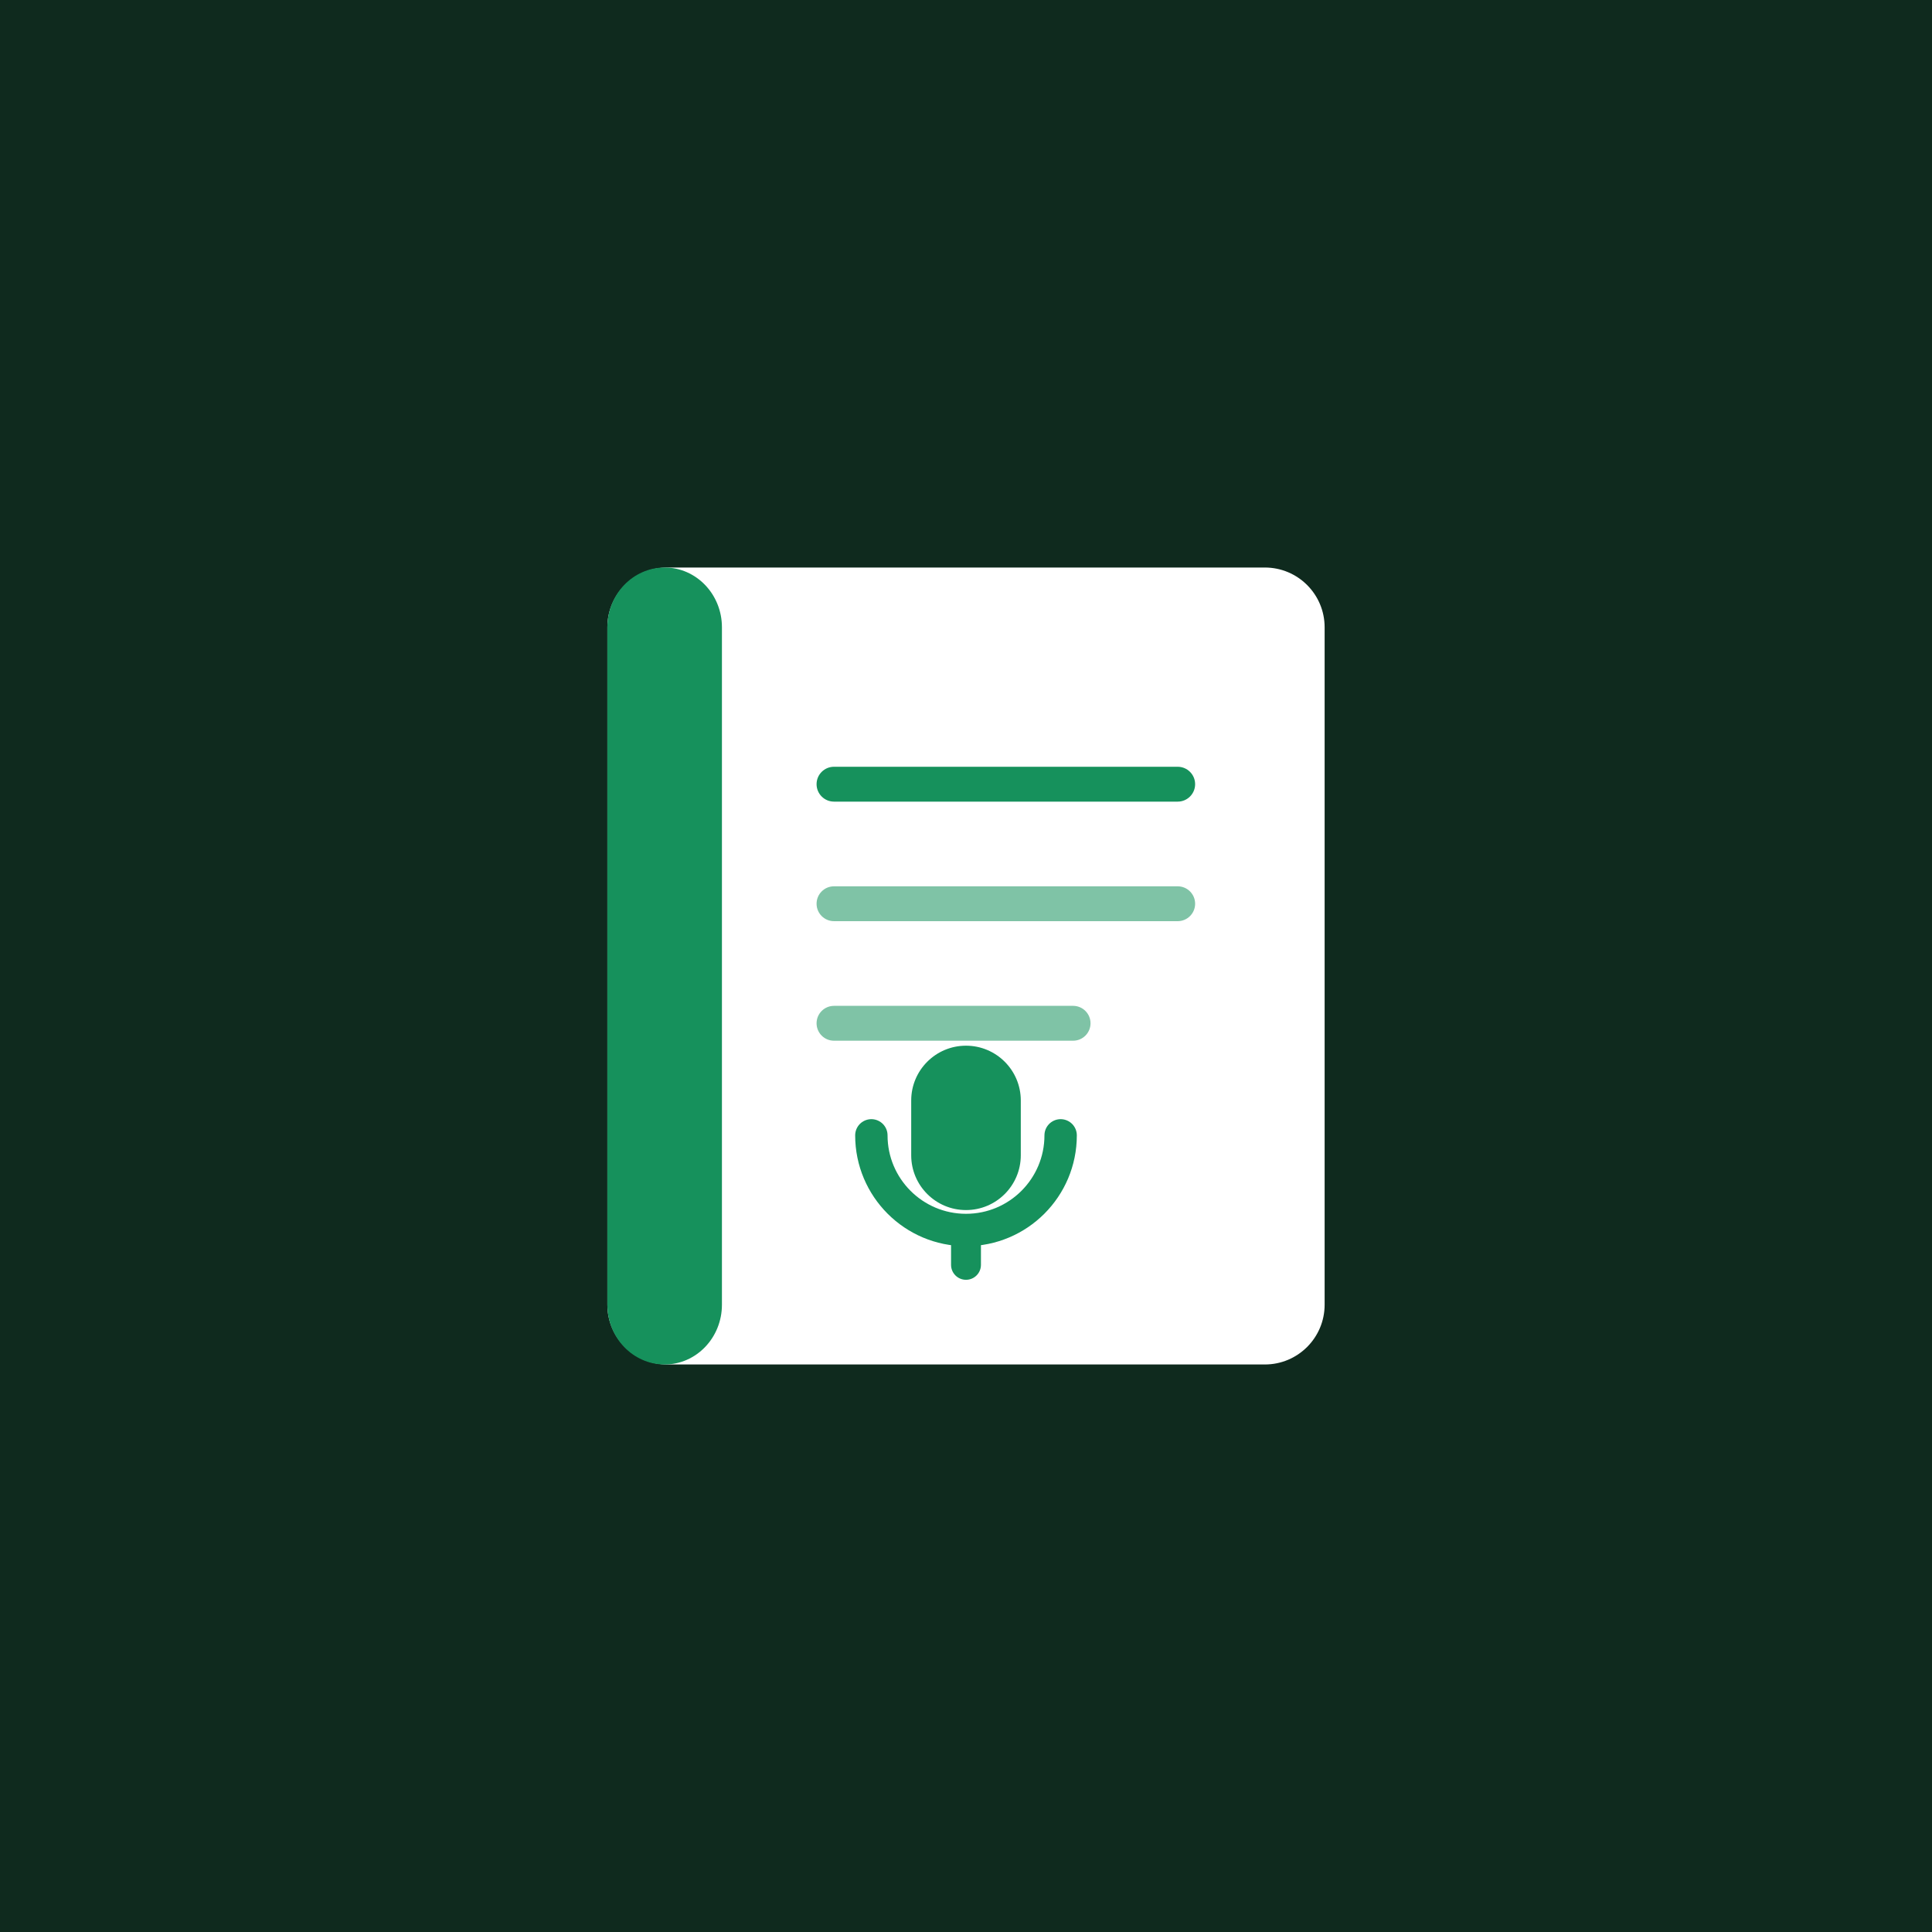
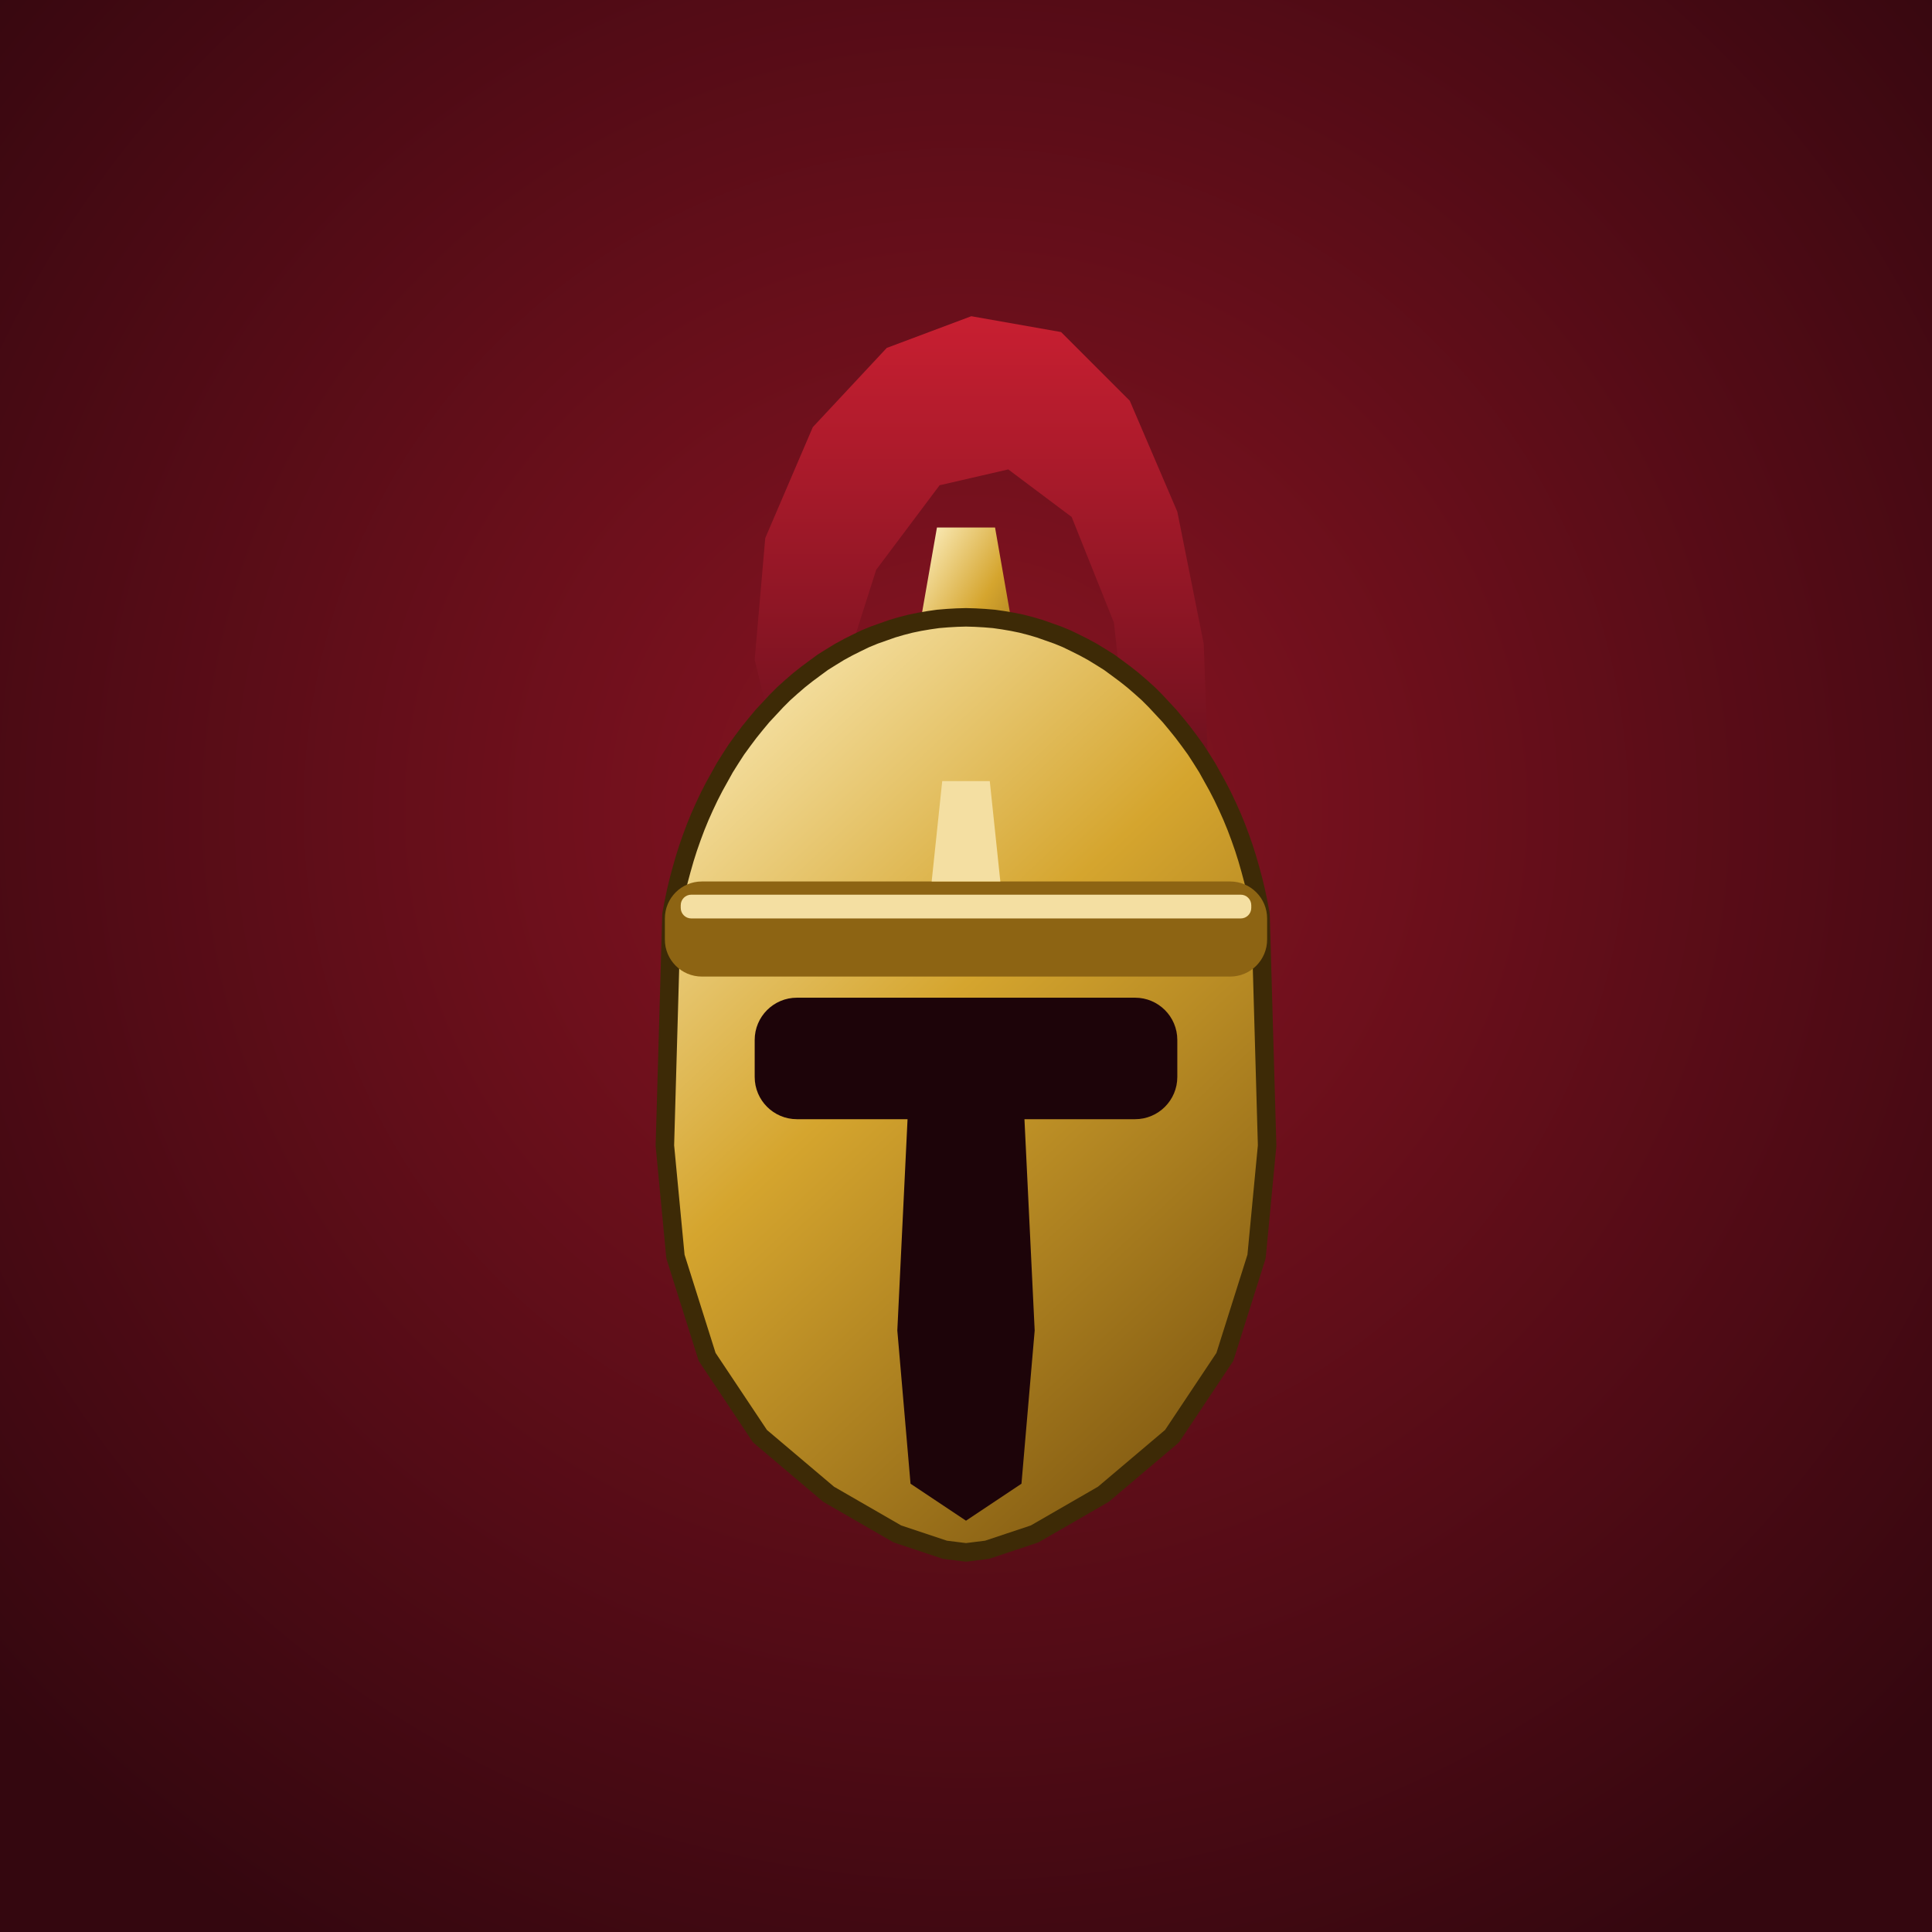
<svg xmlns="http://www.w3.org/2000/svg" viewBox="0 0 512 512">
-   <rect width="512" height="512" fill="#0f2a1e" />
-   <g transform="translate(256 256) scale(0.66) translate(-256 -256)">
-     <rect x="112" y="96" width="288" height="320" rx="24" fill="#ffffff" />
-     <rect x="112" y="96" width="46" height="320" rx="24" fill="#16915c" />
-     <g fill="#16915c">
-       <rect x="196" y="176" width="152" height="14" rx="7" />
-       <rect x="196" y="224" width="152" height="14" rx="7" opacity=".55" />
-       <rect x="196" y="272" width="110" height="14" rx="7" opacity=".55" />
-     </g>
-     <g transform="translate(256 330)">
-       <rect x="-22" y="-42" width="44" height="66" rx="22" fill="#16915c" />
-       <path d="M-38 -6a38 38 0 0 0 76 0" fill="none" stroke="#16915c" stroke-width="13" stroke-linecap="round" />
-       <rect x="-6" y="30" width="12" height="22" rx="6" fill="#16915c" />
-     </g>
+   <defs>
+     <radialGradient id="bg" cx="50%" cy="42%" r="68%">
+       <stop offset="0" stop-color="#8a1422" />
+       <stop offset="1" stop-color="#34070f" />
+     </radialGradient>
+     <linearGradient id="gold" x1="0.2" y1="0" x2="0.8" y2="1">
+       <stop offset="0" stop-color="#f8e6ae" />
+       <stop offset="0.42" stop-color="#d5a52e" />
+       <stop offset="1" stop-color="#7d5610" />
+     </linearGradient>
+     <linearGradient id="plume" x1="0.5" y1="0" x2="0.5" y2="1">
+       <stop offset="0" stop-color="#c81f31" />
+       <stop offset="1" stop-color="#69101d" />
+     </linearGradient>
+   </defs>
+   <rect width="512" height="512" fill="url(#bg)" />
+   <g transform="translate(256 256) scale(0.7) translate(-256 -262)">
+     <polygon points="188.0,196.0 176.0,146.0 180.0,100.0 198.0,58.0 226.0,28.0 258.0,16.0 292.0,22.0 318.0,48.0 336.0,90.0 346.0,140.0 348.0,196.0 318.0,186.0 312.0,132.0 296.0,92.0 272.0,74.0 246.0,80.0 222.0,112.0 208.0,156.0 202.0,196.0" fill="url(#plume)" />
+     <polygon points="245.0,96.0 267.0,96.0 274.0,136.0 272.0,192.0 240.0,192.0 238.0,136.0" fill="url(#gold)" />
+     <polygon points="256.0,130.0 256.0,130.0 259.5,130.1 263.0,130.3 266.6,130.6 270.1,131.1 273.6,131.7 277.0,132.4 280.5,133.3 283.9,134.3 287.3,135.5 290.7,136.7 294.1,138.1 297.4,139.7 300.6,141.3 303.9,143.1 307.0,145.0 310.2,147.0 313.2,149.2 316.3,151.5 319.2,153.8 322.1,156.3 325.0,158.9 327.7,161.6 330.4,164.5 333.1,167.4 335.6,170.4 338.1,173.5 340.5,176.7 342.9,180.0 345.1,183.4 347.3,186.9 349.3,190.5 351.3,194.1 353.2,197.8 355.0,201.6 356.7,205.4 358.3,209.3 359.8,213.3 361.2,217.3 362.5,221.4 363.7,225.6 364.8,229.7 365.8,233.9 366.7,238.2 367.5,242.5 370.0,330.0 366.0,372.0 354.0,410.0 334.0,440.0 308.0,462.0 282.0,477.0 264.0,483.0 256.0,484.0 256.0,484.0 248.0,483.0 230.0,477.0 204.0,462.0 178.0,440.0 158.0,410.0 146.0,372.0 142.0,330.0 144.5,242.5 145.3,238.2 146.2,233.9 147.2,229.7 148.3,225.6 149.5,221.4 150.8,217.3 152.2,213.3 153.7,209.3 155.3,205.4 157.0,201.6 158.8,197.8 160.7,194.1 162.7,190.5 164.7,186.9 166.9,183.4 169.1,180.0 171.5,176.7 173.9,173.5 176.4,170.4 178.9,167.4 181.6,164.5 184.3,161.6 187.0,158.9 189.9,156.3 192.8,153.8 195.7,151.5 198.8,149.2 201.8,147.0 205.0,145.0 208.1,143.1 211.4,141.3 214.6,139.7 217.9,138.1 221.3,136.7 224.7,135.5 228.1,134.3 231.5,133.3 235.0,132.4 238.4,131.7 241.9,131.1 245.4,130.6 249.0,130.3 252.5,130.1 256.0,130.0 256.0,130.0" fill="url(#gold)" stroke="#3d2a06" stroke-width="7" stroke-linejoin="round" />
+     <rect x="142" y="230" width="228" height="36" rx="14" fill="#8d6413" />
+     <rect x="148" y="235" width="216" height="9" rx="4" fill="#f4dfa2" />
+     <rect x="176" y="274" width="160" height="46" rx="16" fill="#1d0409" />
+     <polygon points="236.0,276.0 276.0,276.0 282.0,400.0 277.0,458.0 256.0,472.0 235.0,458.0 230.0,400.0" fill="#1d0409" />
+     <polygon points="247.0,192.0 265.0,192.0 269.0,230.0 243.0,230.0" fill="#f4dfa2" />
  </g>
</svg>
